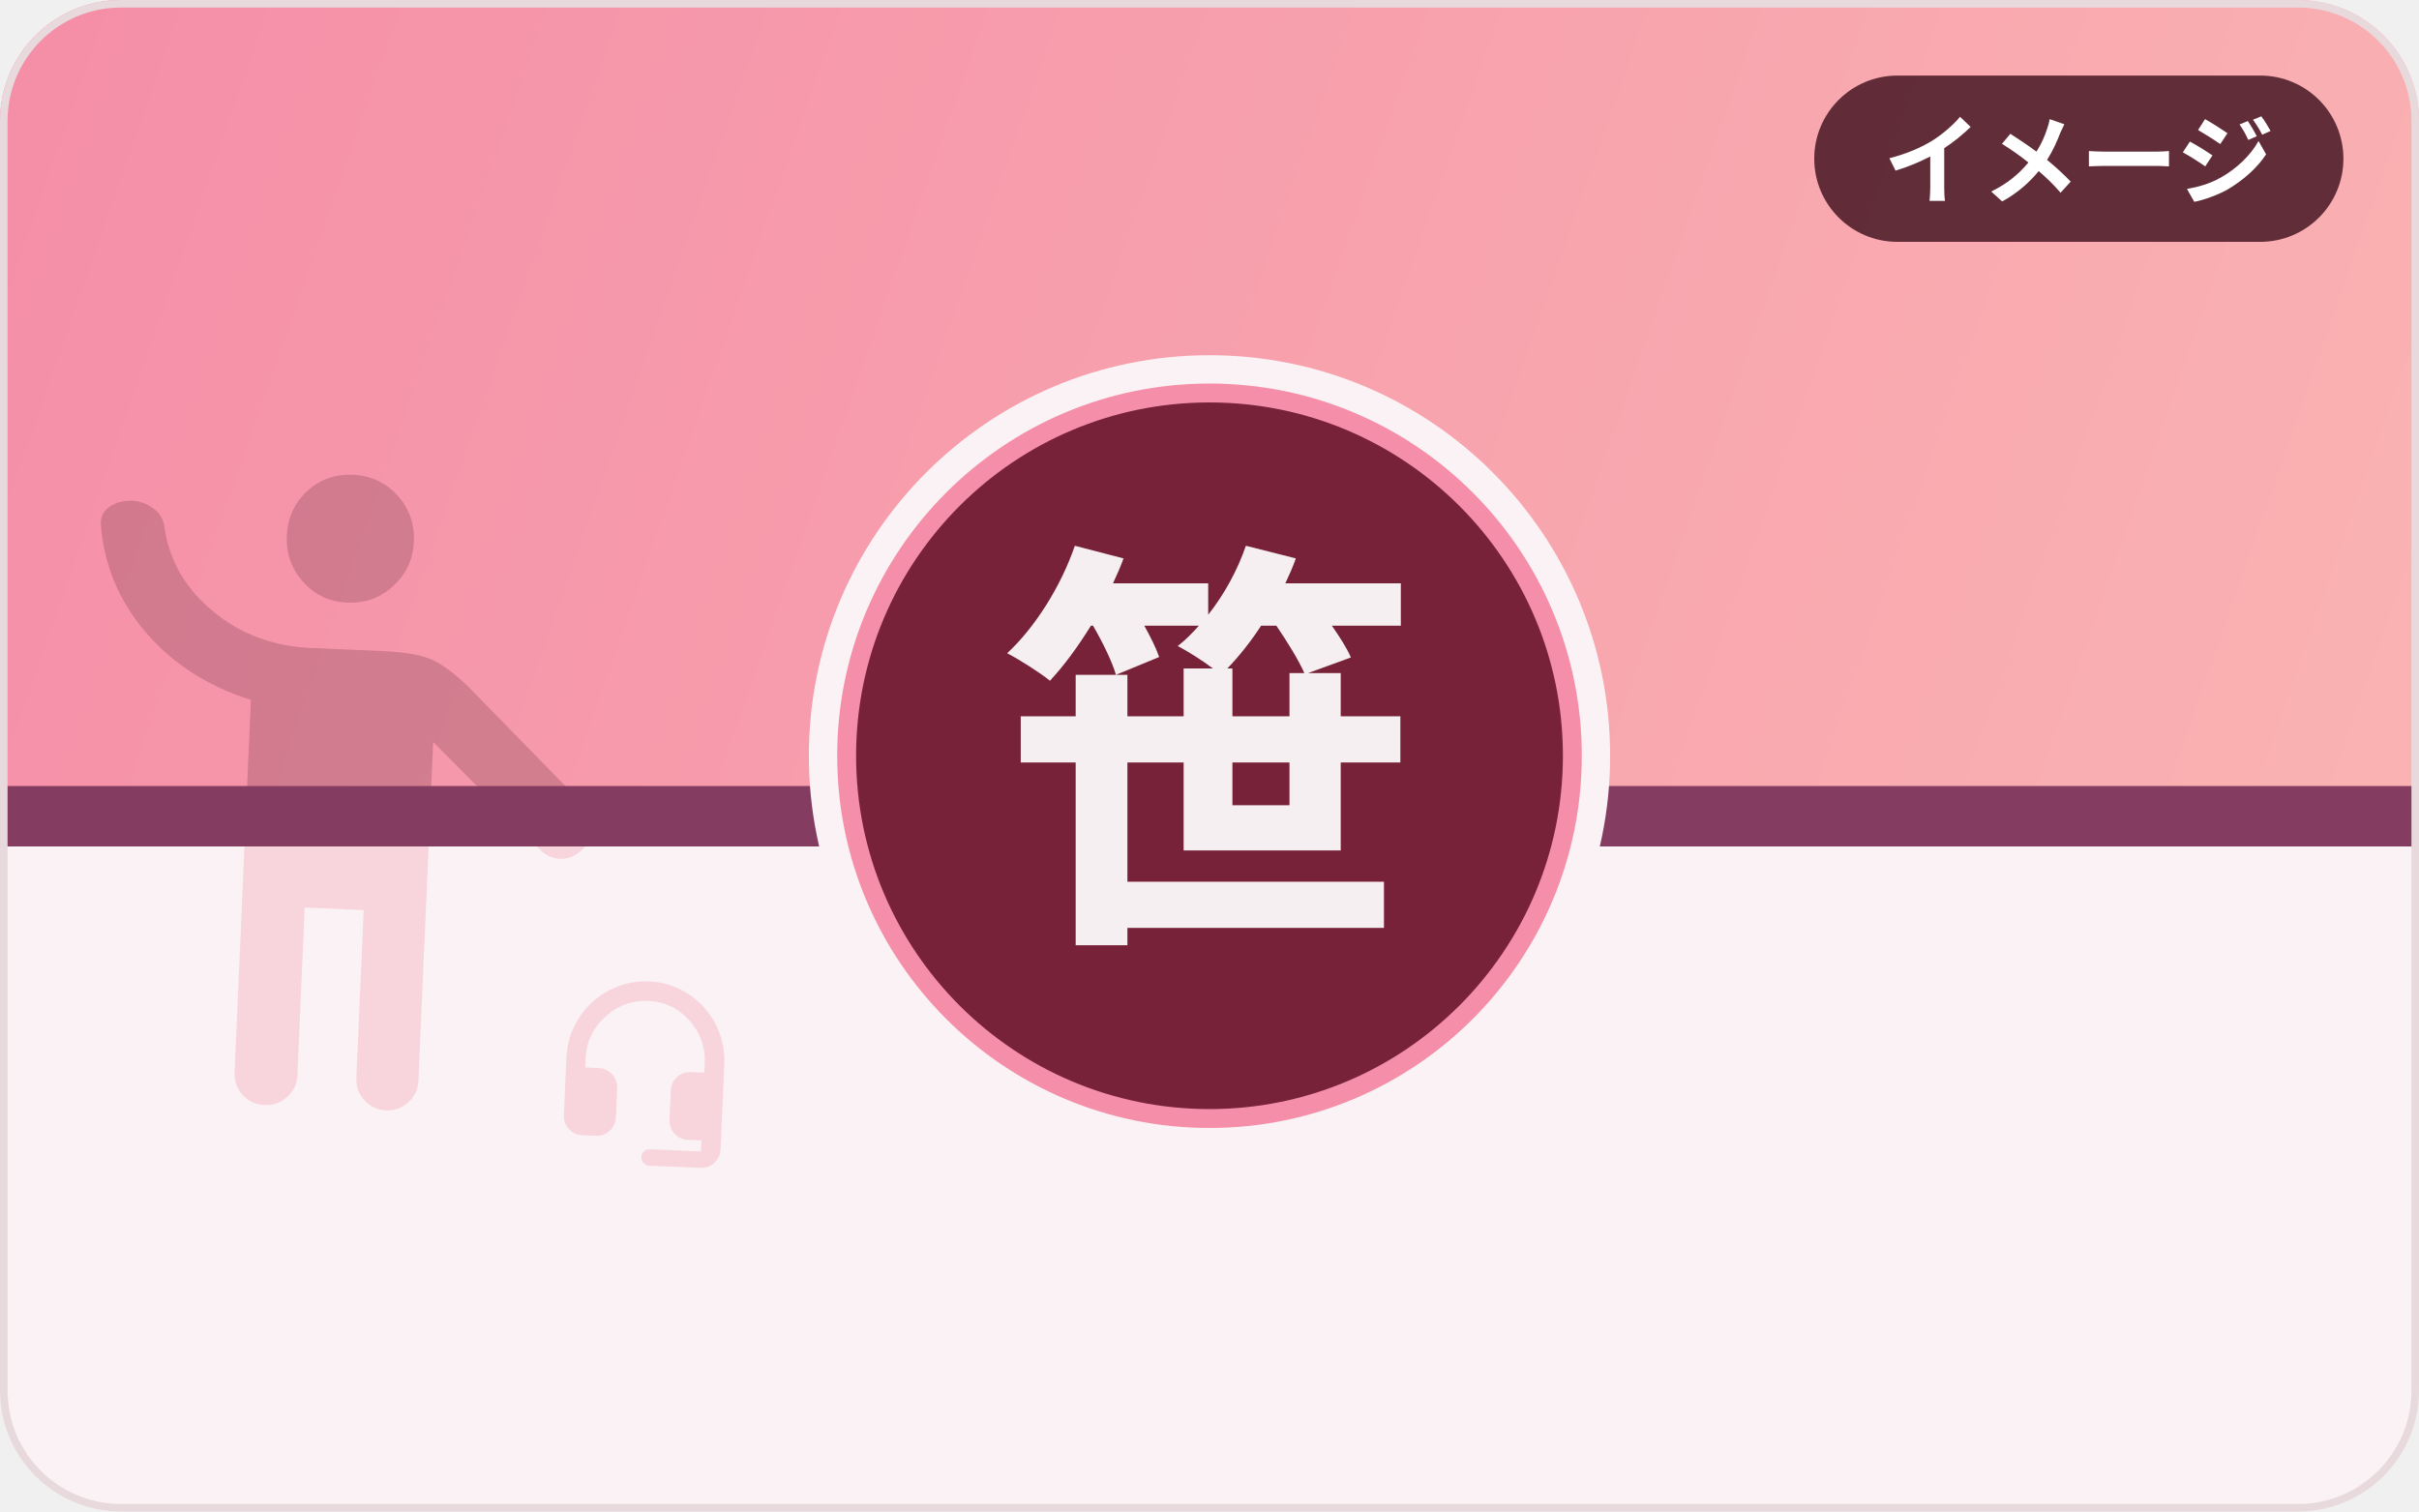
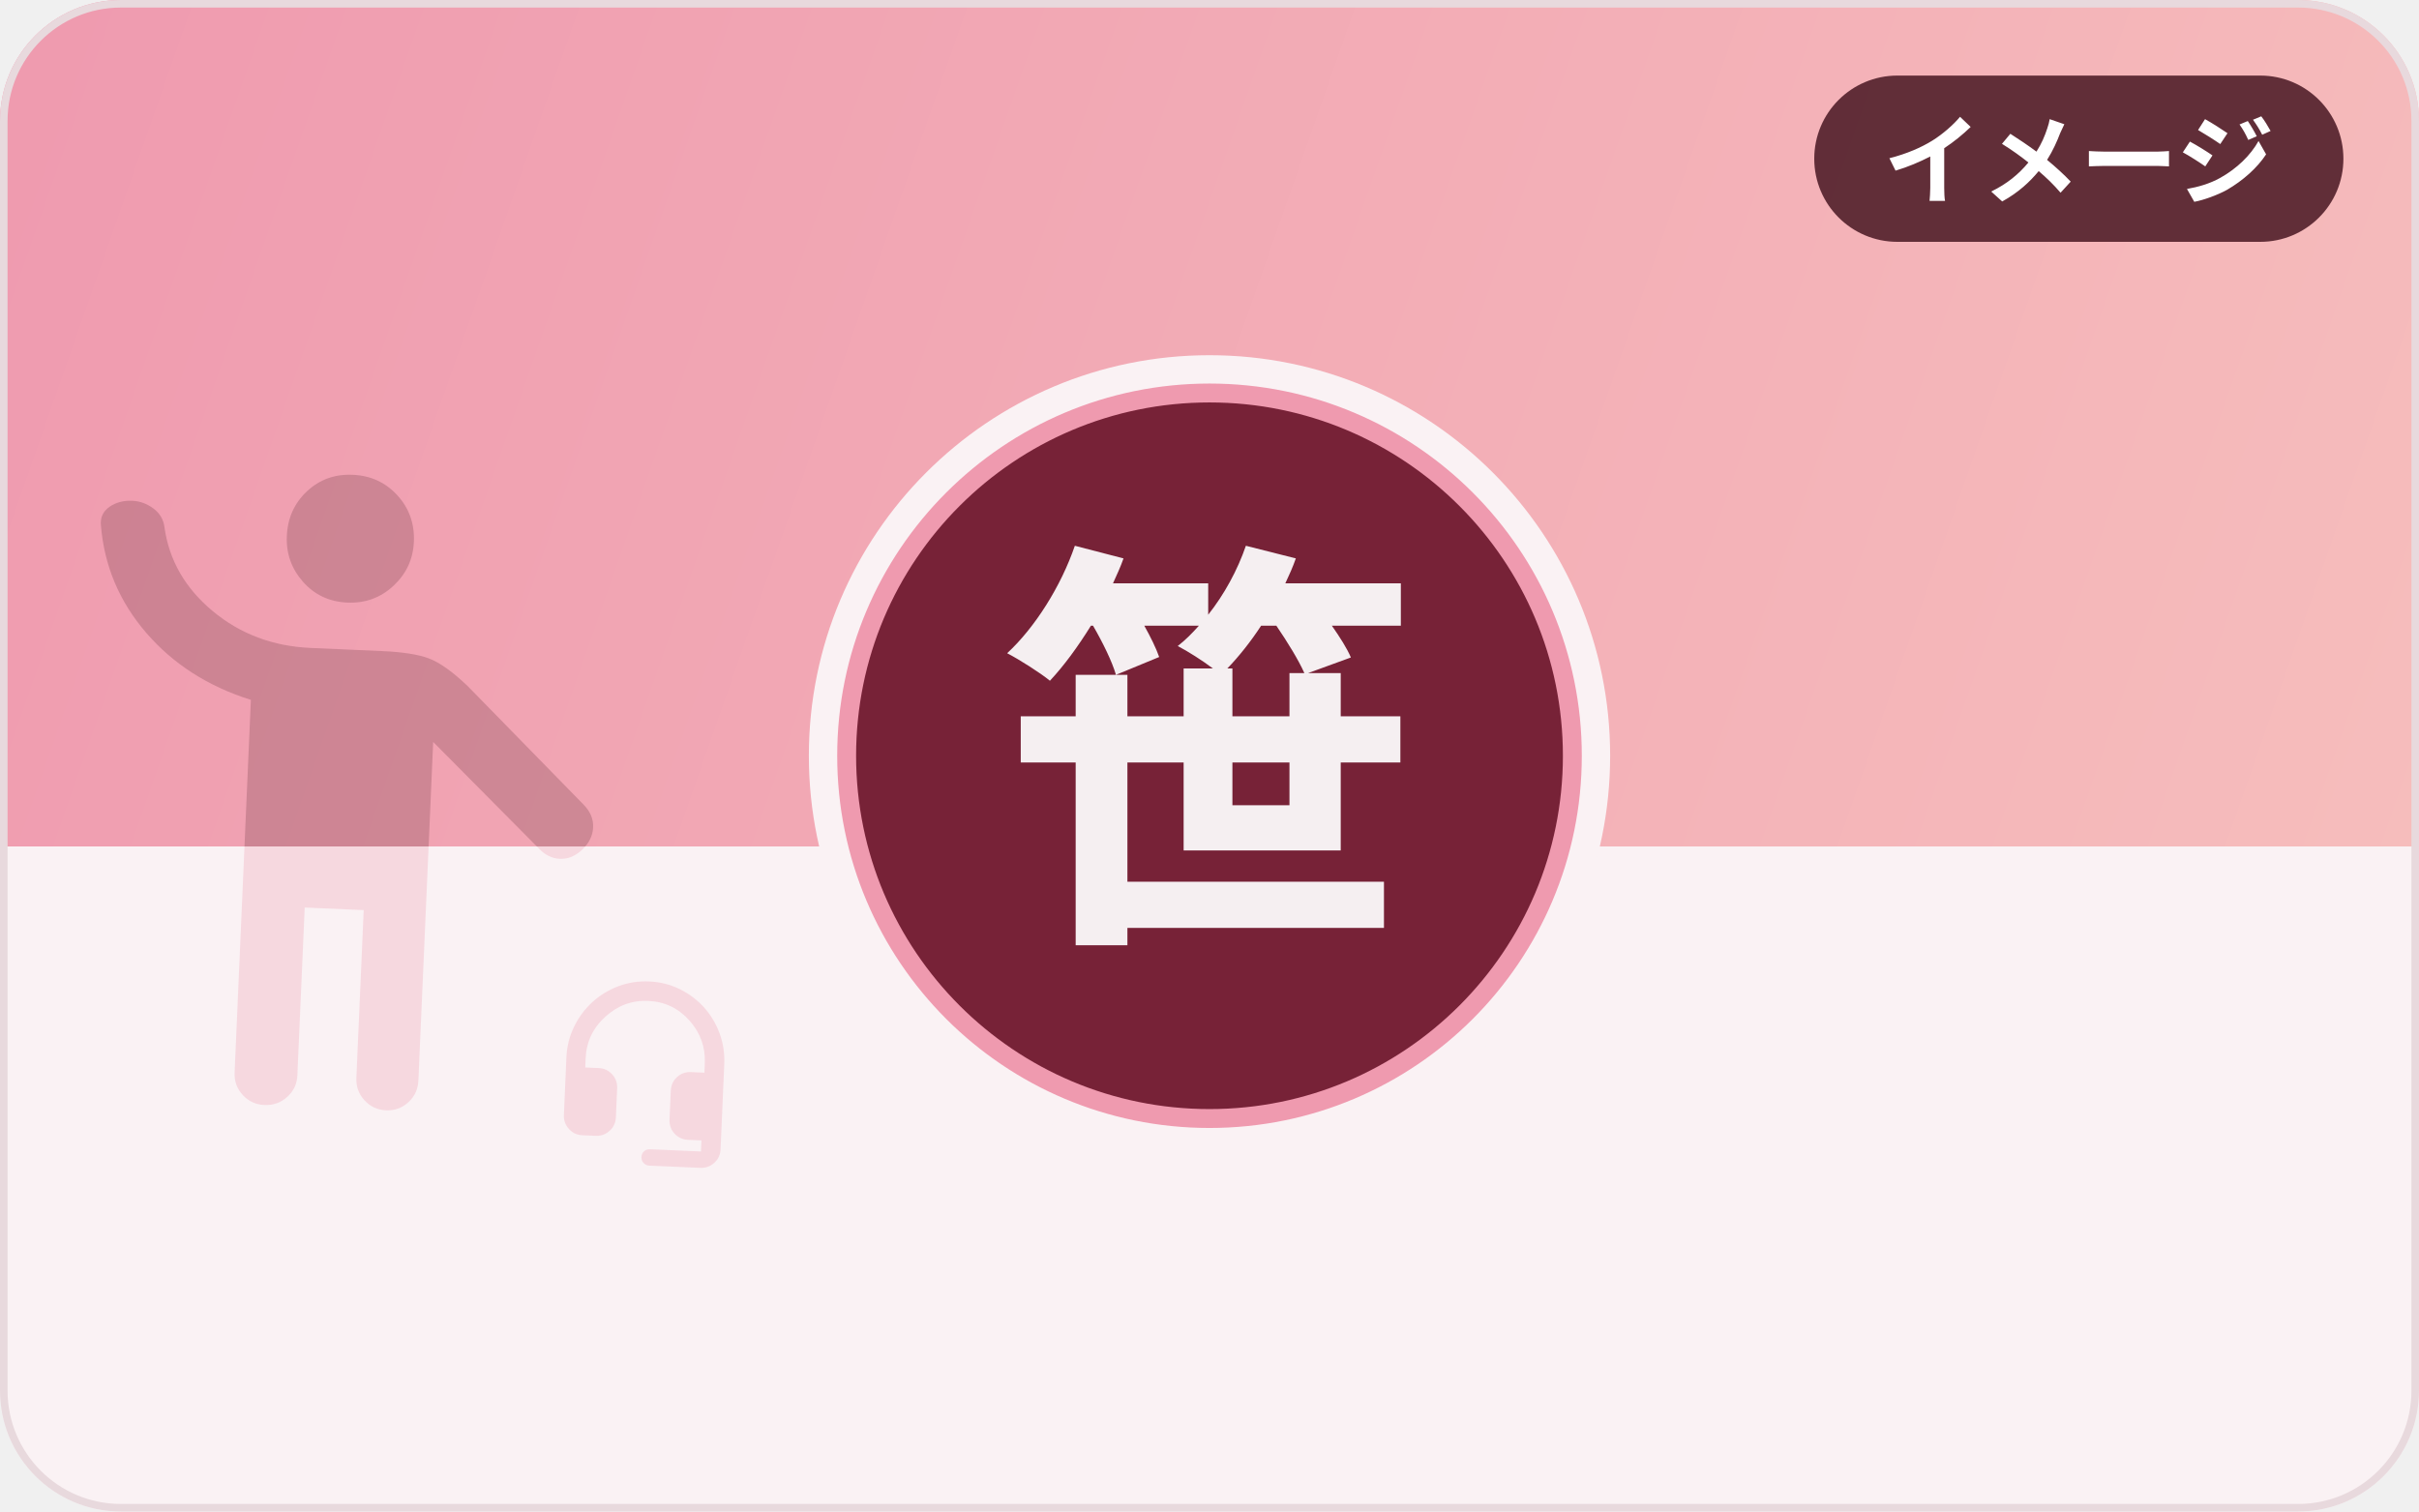
<svg xmlns="http://www.w3.org/2000/svg" viewBox="0 0 320 200" width="320" height="200" role="img" aria-label="笹木咲のイメージ画像">
  <defs>
    <linearGradient id="gfcc316418f" gradientUnits="userSpaceOnUse" x1="0" y1="0" x2="320" y2="112">
-       <stop offset="0" stop-color="#f58ea8" />
-       <stop offset="1" stop-color="#fab3b2" />
+       <stop offset="0" stop-color="#ef9aaf" />
+       <stop offset="1" stop-color="#f6bdbc" />
    </linearGradient>
    <clipPath id="cfcc316418f">
      <rect x="0" y="0" width="320" height="200" rx="16" />
    </clipPath>
  </defs>
  <g clip-path="url(#cfcc316418f)" font-family="'Hiragino Sans','Noto Sans JP','Yu Gothic',sans-serif">
    <rect x="0" y="0" width="320" height="200" fill="#faf2f4" />
    <rect x="0" y="0" width="320" height="112" fill="url(#gfcc316418f)" />
    <defs>
      <g id="sfcc316418f">
        <g transform="translate(0 -3) rotate(2.5 44 50) translate(9.0552 10.29) scale(0.7942)">
          <g transform="translate(-13.99 97.37) scale(0.09851)">
            <path d="M352-113v-493q-86-23-142-82.5T144-828q-2-15.3 10.19-24.65 12.18-9.35 30-9.35 14.81 0 28 8.87Q225.38-844.25 228-829q12 65 68.5 108T428-678h94q41 0 62.5 7t52.5 34l160 150q14 13 14 29.5t-13 30Q785-414 769-414t-29-13L595-561v448q0 17.05-11.96 29.03Q571.07-72 554.04-72 537-72 525-83.97 513-95.95 513-113v-222h-78v222q0 17.05-12.17 29.03Q410.67-72 393.33-72 376-72 364-83.97 352-95.95 352-113Zm121.62-627Q438-740 414-764.88t-24-59.5q0-35.62 23.92-60.12t59.54-24.5q35.62 0 60.08 24.54T558-824.08q0 34.43-24.38 59.25-24.38 24.83-60 24.83Z" />
          </g>
          <g transform="translate(61.20 96.75) scale(0.02667)">
            <path d="M189-163q-39.05 0-66.53-27.77Q95-218.54 95-258v-281q0-79.93 30.5-150.48 30.5-70.55 83.2-123.59 52.7-53.03 123.17-83.48Q402.33-927 482.17-927 562-927 632-896.5q70 30.5 122.1 83.19 52.11 52.69 82 123.11Q866-619.78 866-539v416q0 39.05-27.77 66.53Q810.46-29 771-29H522q-16.48 0-28.24-11.67Q482-52.33 482-69.67 482-87 493.76-98T523-109h248v-54h-65q-40.21 0-67.61-27.39Q611-217.79 611-258v-141q0-40.21 27.39-67.61Q665.79-494 706-494h65v-45q0-120-84.5-206.5t-205-86.5Q363-832 276-745.5T189-539v45h66q38.75 0 66.38 27.39Q349-439.21 349-399v141q0 40.21-27.62 67.61Q293.75-163 255-163h-66Z" />
          </g>
        </g>
      </g>
    </defs>
    <svg width="320" height="112">
      <g opacity="0.22">
-         <use href="#sfcc316418f" transform="translate(0 46) scale(1.28)" fill="#511f2c" />
+         <use href="#sfcc316418f" transform="translate(0 46) scale(1.28)" fill="#511f2b" />
      </g>
    </svg>
    <svg y="112" width="320" height="88">
      <g opacity="0.3">
-         <use href="#sfcc316418f" transform="translate(0 -66) scale(1.28)" fill="#f58ea8" />
+         <use href="#sfcc316418f" transform="translate(0 -66) scale(1.28)" fill="#ef9aaf" />
      </g>
    </svg>
-     <rect x="0" y="104" width="320" height="8" fill="#843c60" />
    <circle cx="160" cy="100" r="53" fill="#faf2f4" />
-     <circle cx="160" cy="100" r="48" fill="#772238" stroke="#f58ea8" stroke-width="2.5" />
+     <circle cx="160" cy="100" r="48" fill="#772237" stroke="#ef9aaf" stroke-width="2.5" />
    <text x="160" y="120.2" text-anchor="middle" font-size="56" font-weight="700" fill="#f5eff1">笹</text>
-     <rect x="240" y="10" width="70" height="22" rx="11" fill="#511f2c" fill-opacity="0.9" />
+     <rect x="240" y="10" width="70" height="22" rx="11" fill="#511f2b" fill-opacity="0.9" />
    <text x="275" y="26" text-anchor="middle" font-size="13" font-weight="600" fill="#ffffff">イメージ</text>
  </g>
  <rect x="0.5" y="0.5" width="319" height="199" rx="15.5" fill="none" stroke="#e8d9dd" />
</svg>
